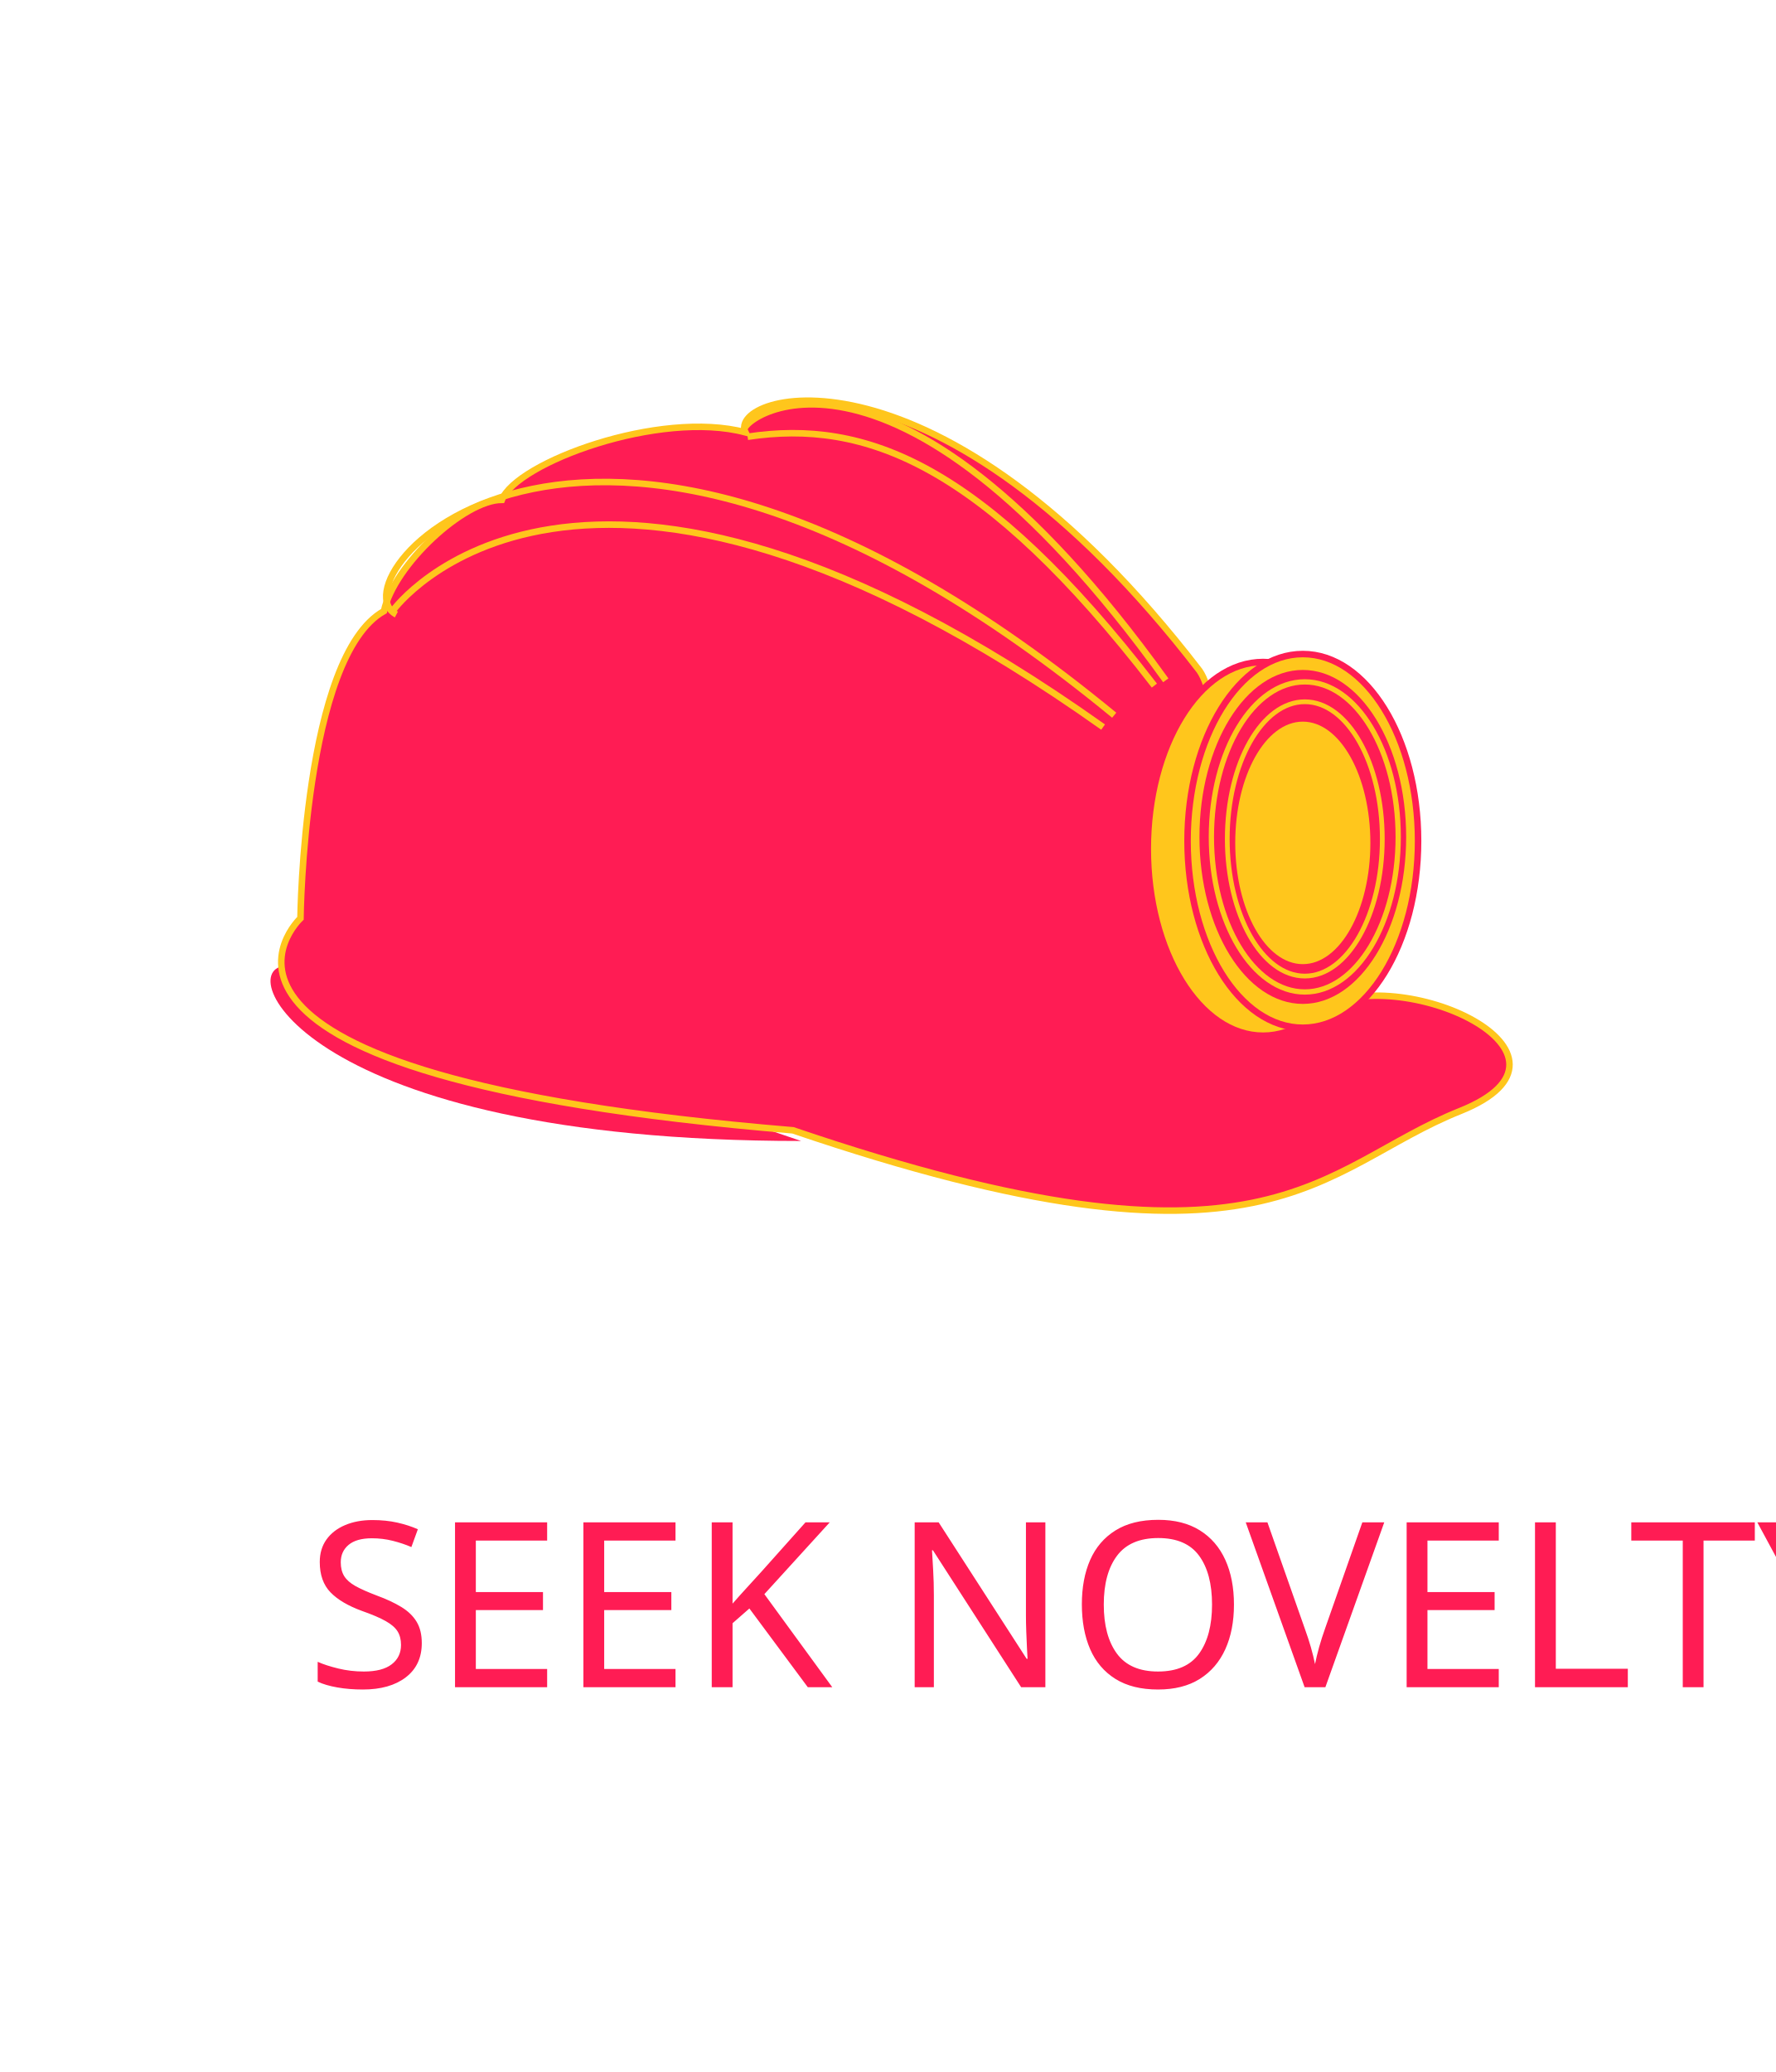
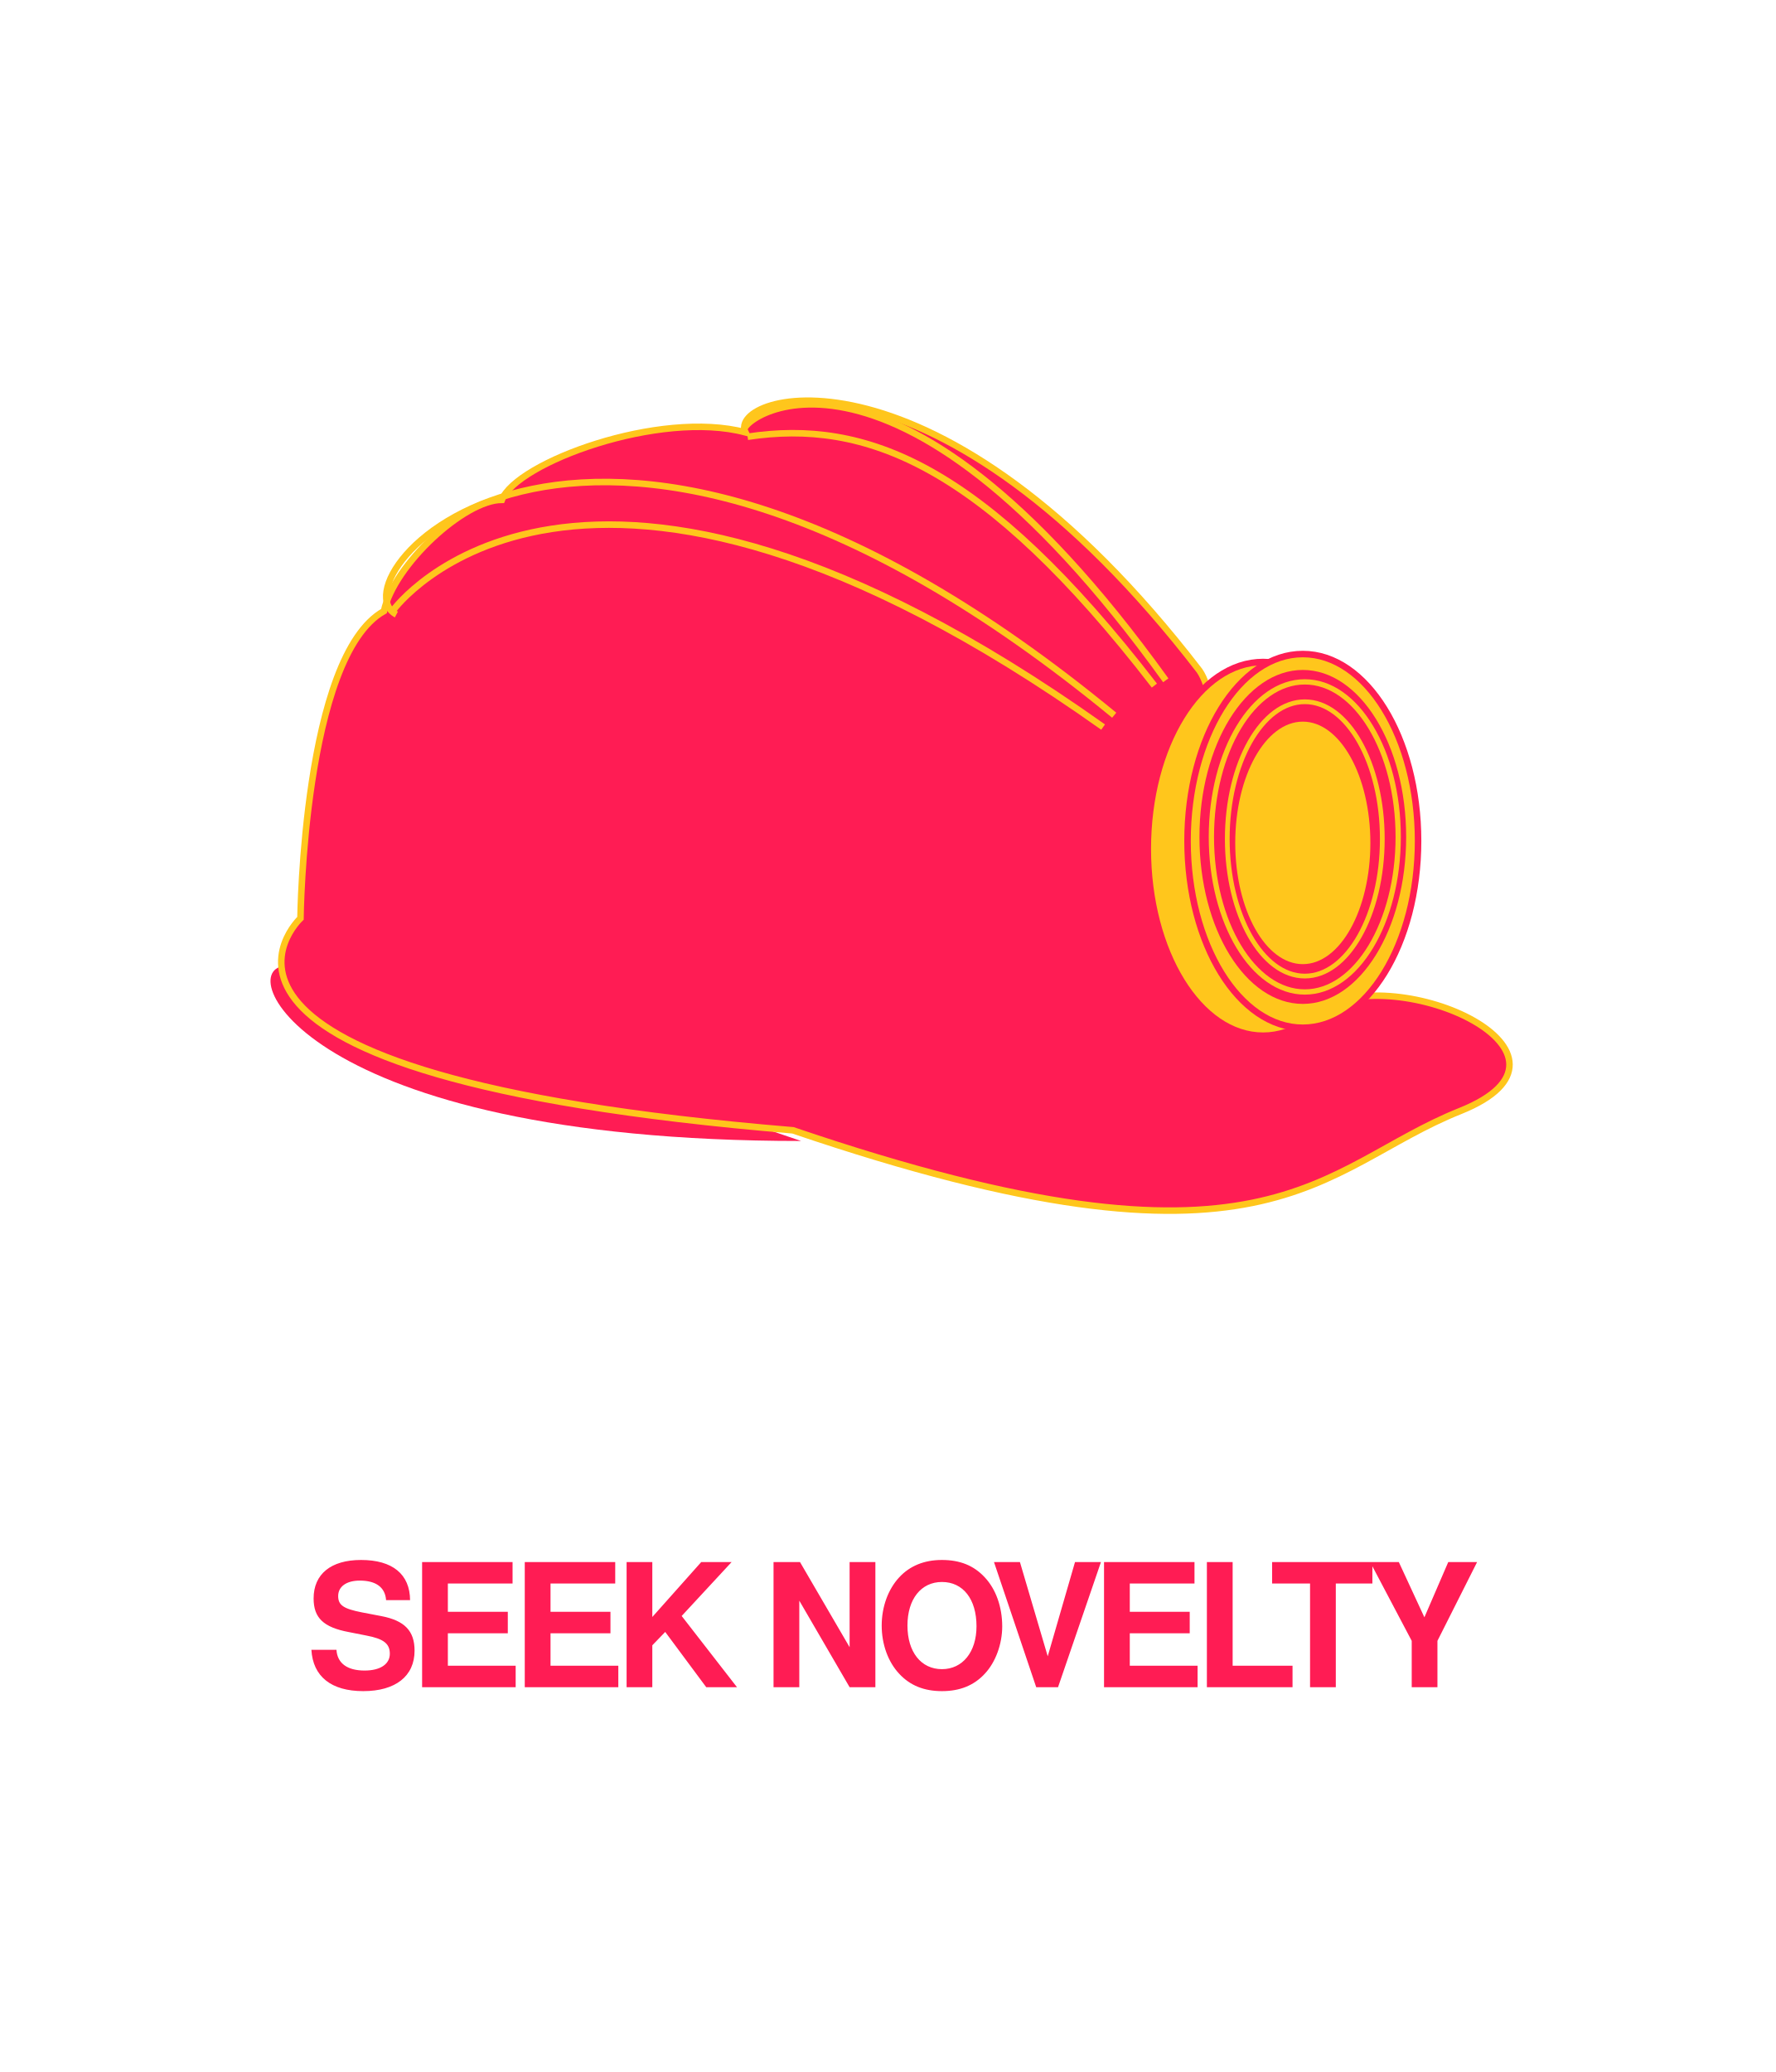
<svg xmlns="http://www.w3.org/2000/svg" width="600px" height="700px" viewBox="0 0 600 700" version="1.1" style="background: #FFC61C;">
-   <defs />
+   <defs>
+     <style type="text/css">
+ 
+              #seektext {
+                 font-family: 'Helvetica Neue', 'Helvetica', 'Arial';
+                 font-size: 58px;
+                 font-weight: bold;
+                 letter-spacing: -4px;
+             }
+ 
+         </style>
+   </defs>
  <g id="Seek-Novelty" stroke="none" stroke-width="1" fill="none" fill-rule="evenodd">
    <g id="seeknovelty-copy">
-       <text id="SEEK-NOVELTY" font-family="Anton" font-size="78" font-weight="normal" fill="#FF1C54">
+       <text class="advice_text" id="seektext" fill="#FF1C54">
        <tspan x="103.348" y="570">SEEK NOVELTY</tspan>
      </text>
      <g id="Group" transform="translate(91, 135)">
        <path d="M5.747,191.337 C-12.876,191.337 10.675,250.466 179.661,250.466" id="rim" fill="#FF1C54" />
        <path d="M10.515,175.237 C10.515,175.237 11.508,86.694 38.723,71.447 C42.08,55.858 65.829,33.862 78.565,33.862 C83.415,21.333 131.815,3.342 160.847,11.063 C154.513,-1.973 225.489,-23.835 314.297,91.625 C328.241,112.016 312.971,227.931 354.226,205.977 C382.22,189.504 450.363,221.134 402.294,240.366 C354.226,259.597 338.017,301.72 176.914,246.863 C-46.391,228.318 10.515,175.237 10.515,175.237 Z" id="hat" stroke="#FFC61C" stroke-width="2.2" fill="#FF1C54" />
        <g id="headlight" transform="translate(296.7917, 85.96078)">
          <ellipse id="Oval-1" stroke="#FF1C54" stroke-width="2.2" fill="#FFC61C" cx="38.946" cy="65.814" rx="38.946" ry="63.127" />
          <ellipse id="Oval-1-Copy" stroke="#FF1C54" stroke-width="2.2" fill="#FFC61C" cx="52.375" cy="63.127" rx="38.946" ry="63.127" />
          <ellipse id="Oval-1-Copy-2" fill="#FF1C54" cx="52.375" cy="61.784" rx="34.917" ry="56.412" />
          <ellipse id="Oval-1-Copy-2" stroke="#FFC61C" stroke-width="1.782" cx="53.046" cy="61.784" rx="31.559" ry="52.382" />
          <ellipse id="Oval-1-Copy-3" stroke="#FFC61C" stroke-width="1.604" cx="53.046" cy="62.456" rx="26.188" ry="46.338" />
          <ellipse id="Oval-1-Copy-3" fill="#FFC61C" cx="52.375" cy="63.799" rx="22.83" ry="40.966" />
        </g>
        <path d="M41.894,71.087 C41.894,71.087 104.506,-15.192 281.697,110.638" id="Path-454" stroke="#FFC61C" stroke-width="2.2" />
        <path d="M42.922,72.61 C20.661,60.894 107,-40.137 285.447,106.627" id="Path-454-Copy" stroke="#FFC61C" stroke-width="2.2" />
        <path d="M160.58,10.937 C155.965,8.233 208.829,-35.988 302.866,94.832" id="Path-456" stroke="#FFC61C" stroke-width="2.2" />
        <path d="M161.581,12.553 C201.128,6.556 240.969,21.356 299.016,96.619" id="Path-456-Copy" stroke="#FFC61C" stroke-width="2.2" />
      </g>
    </g>
  </g>
</svg>
